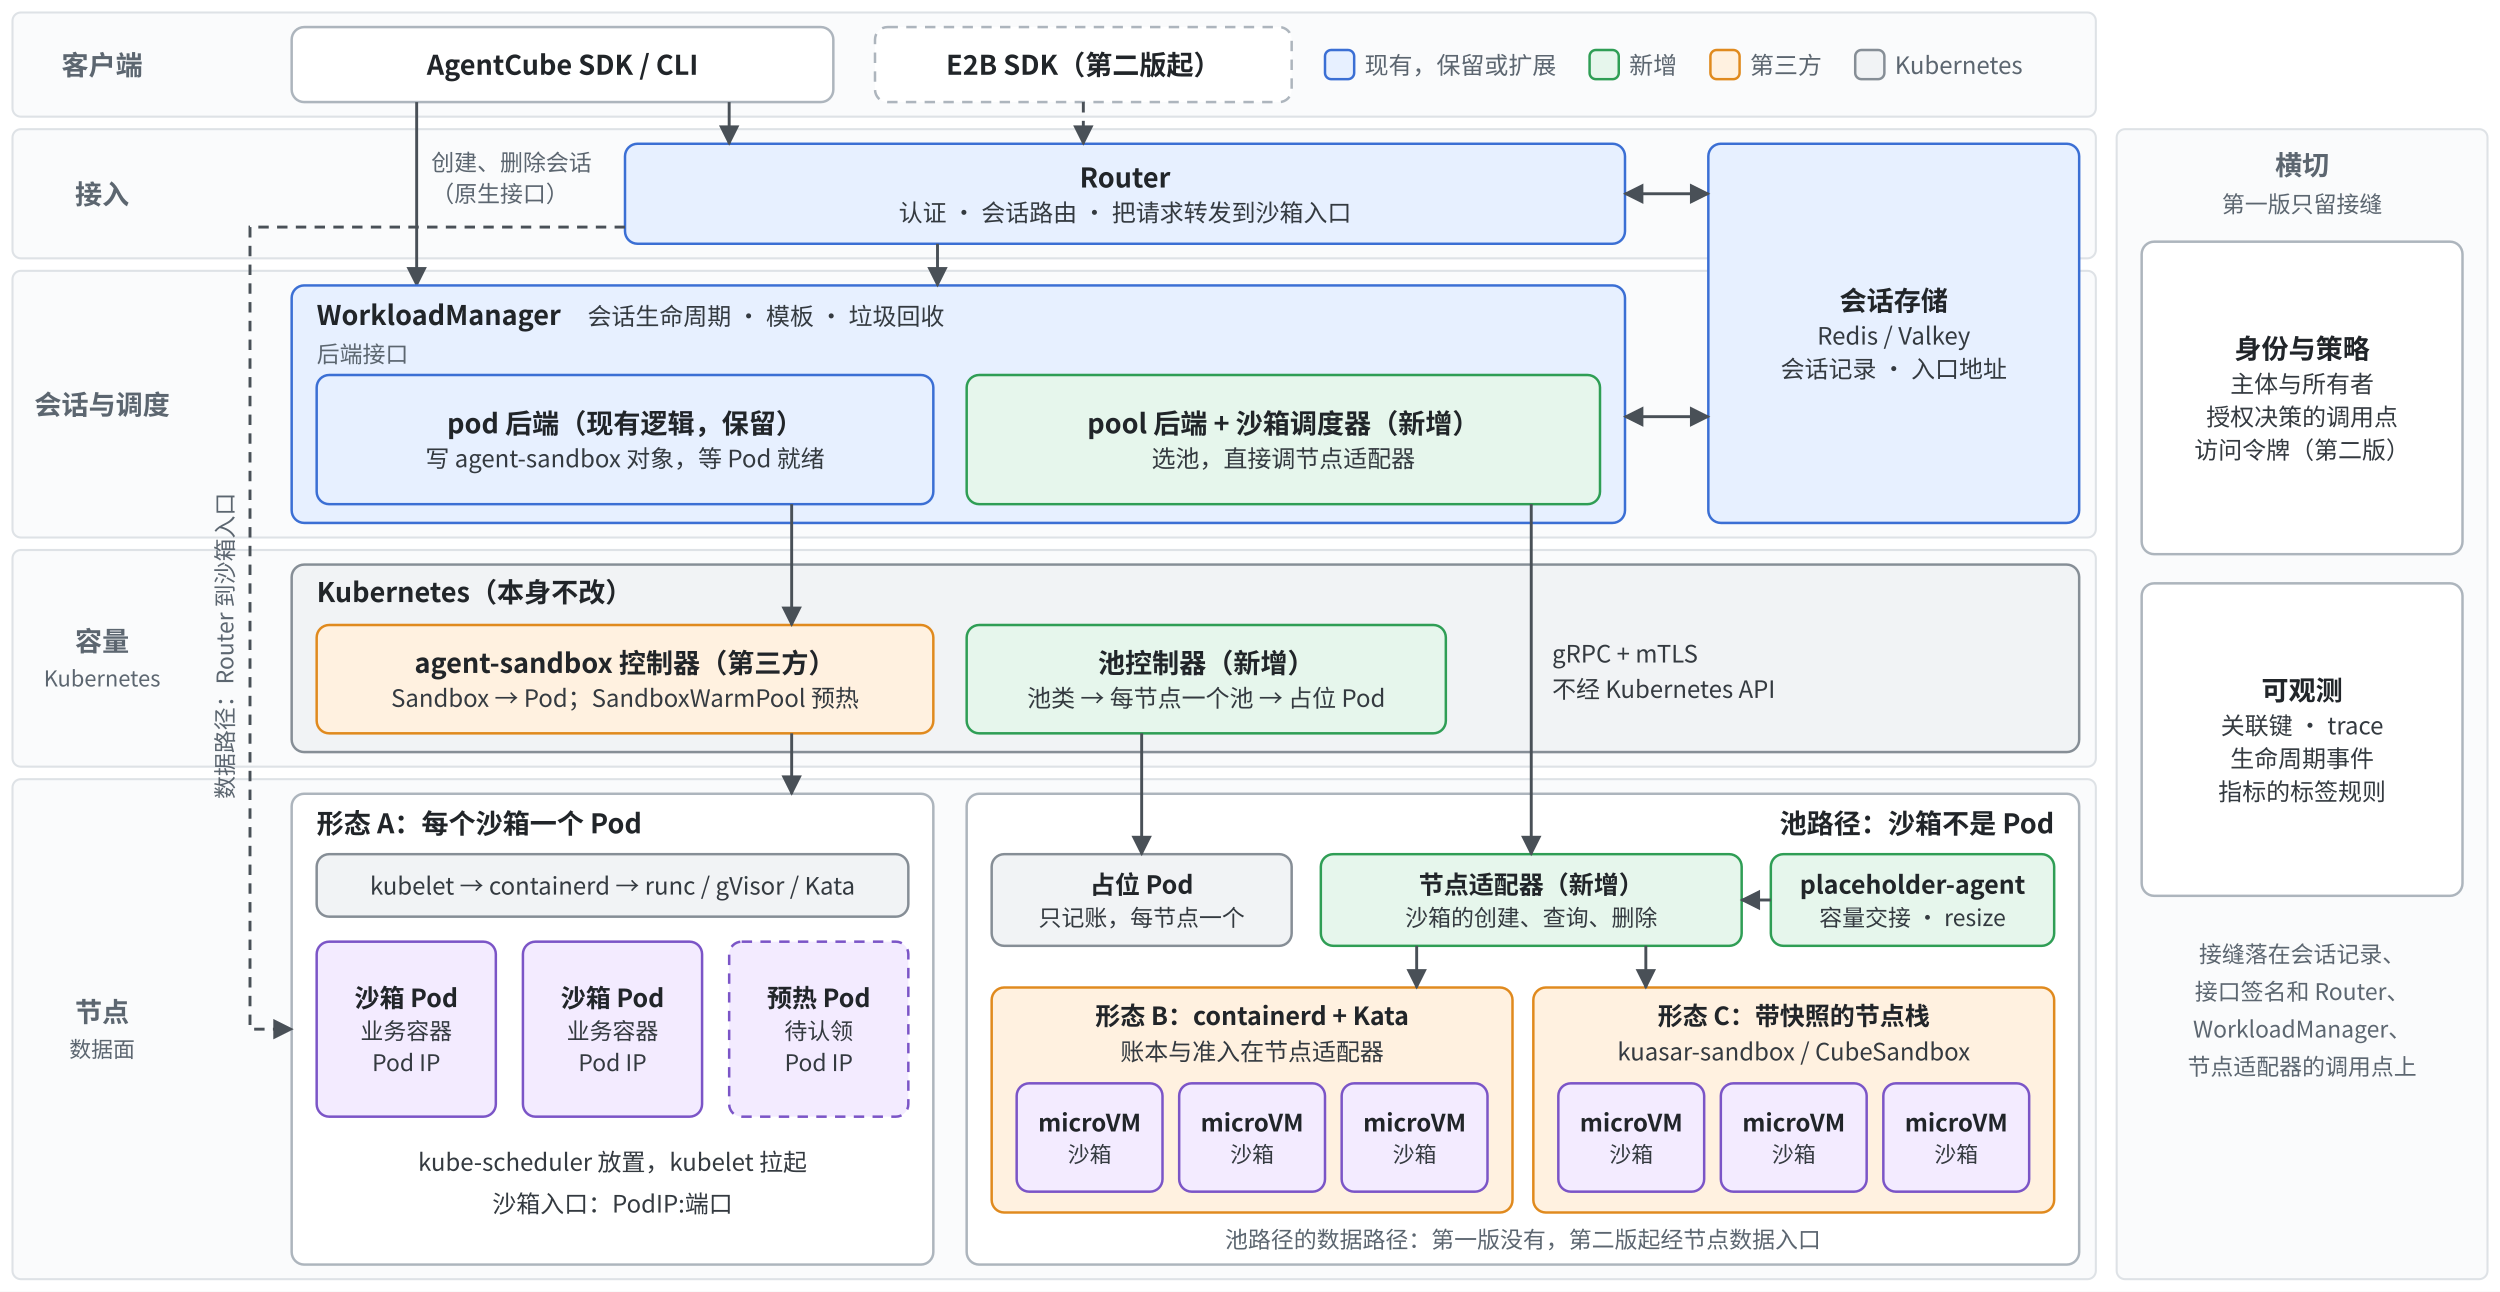
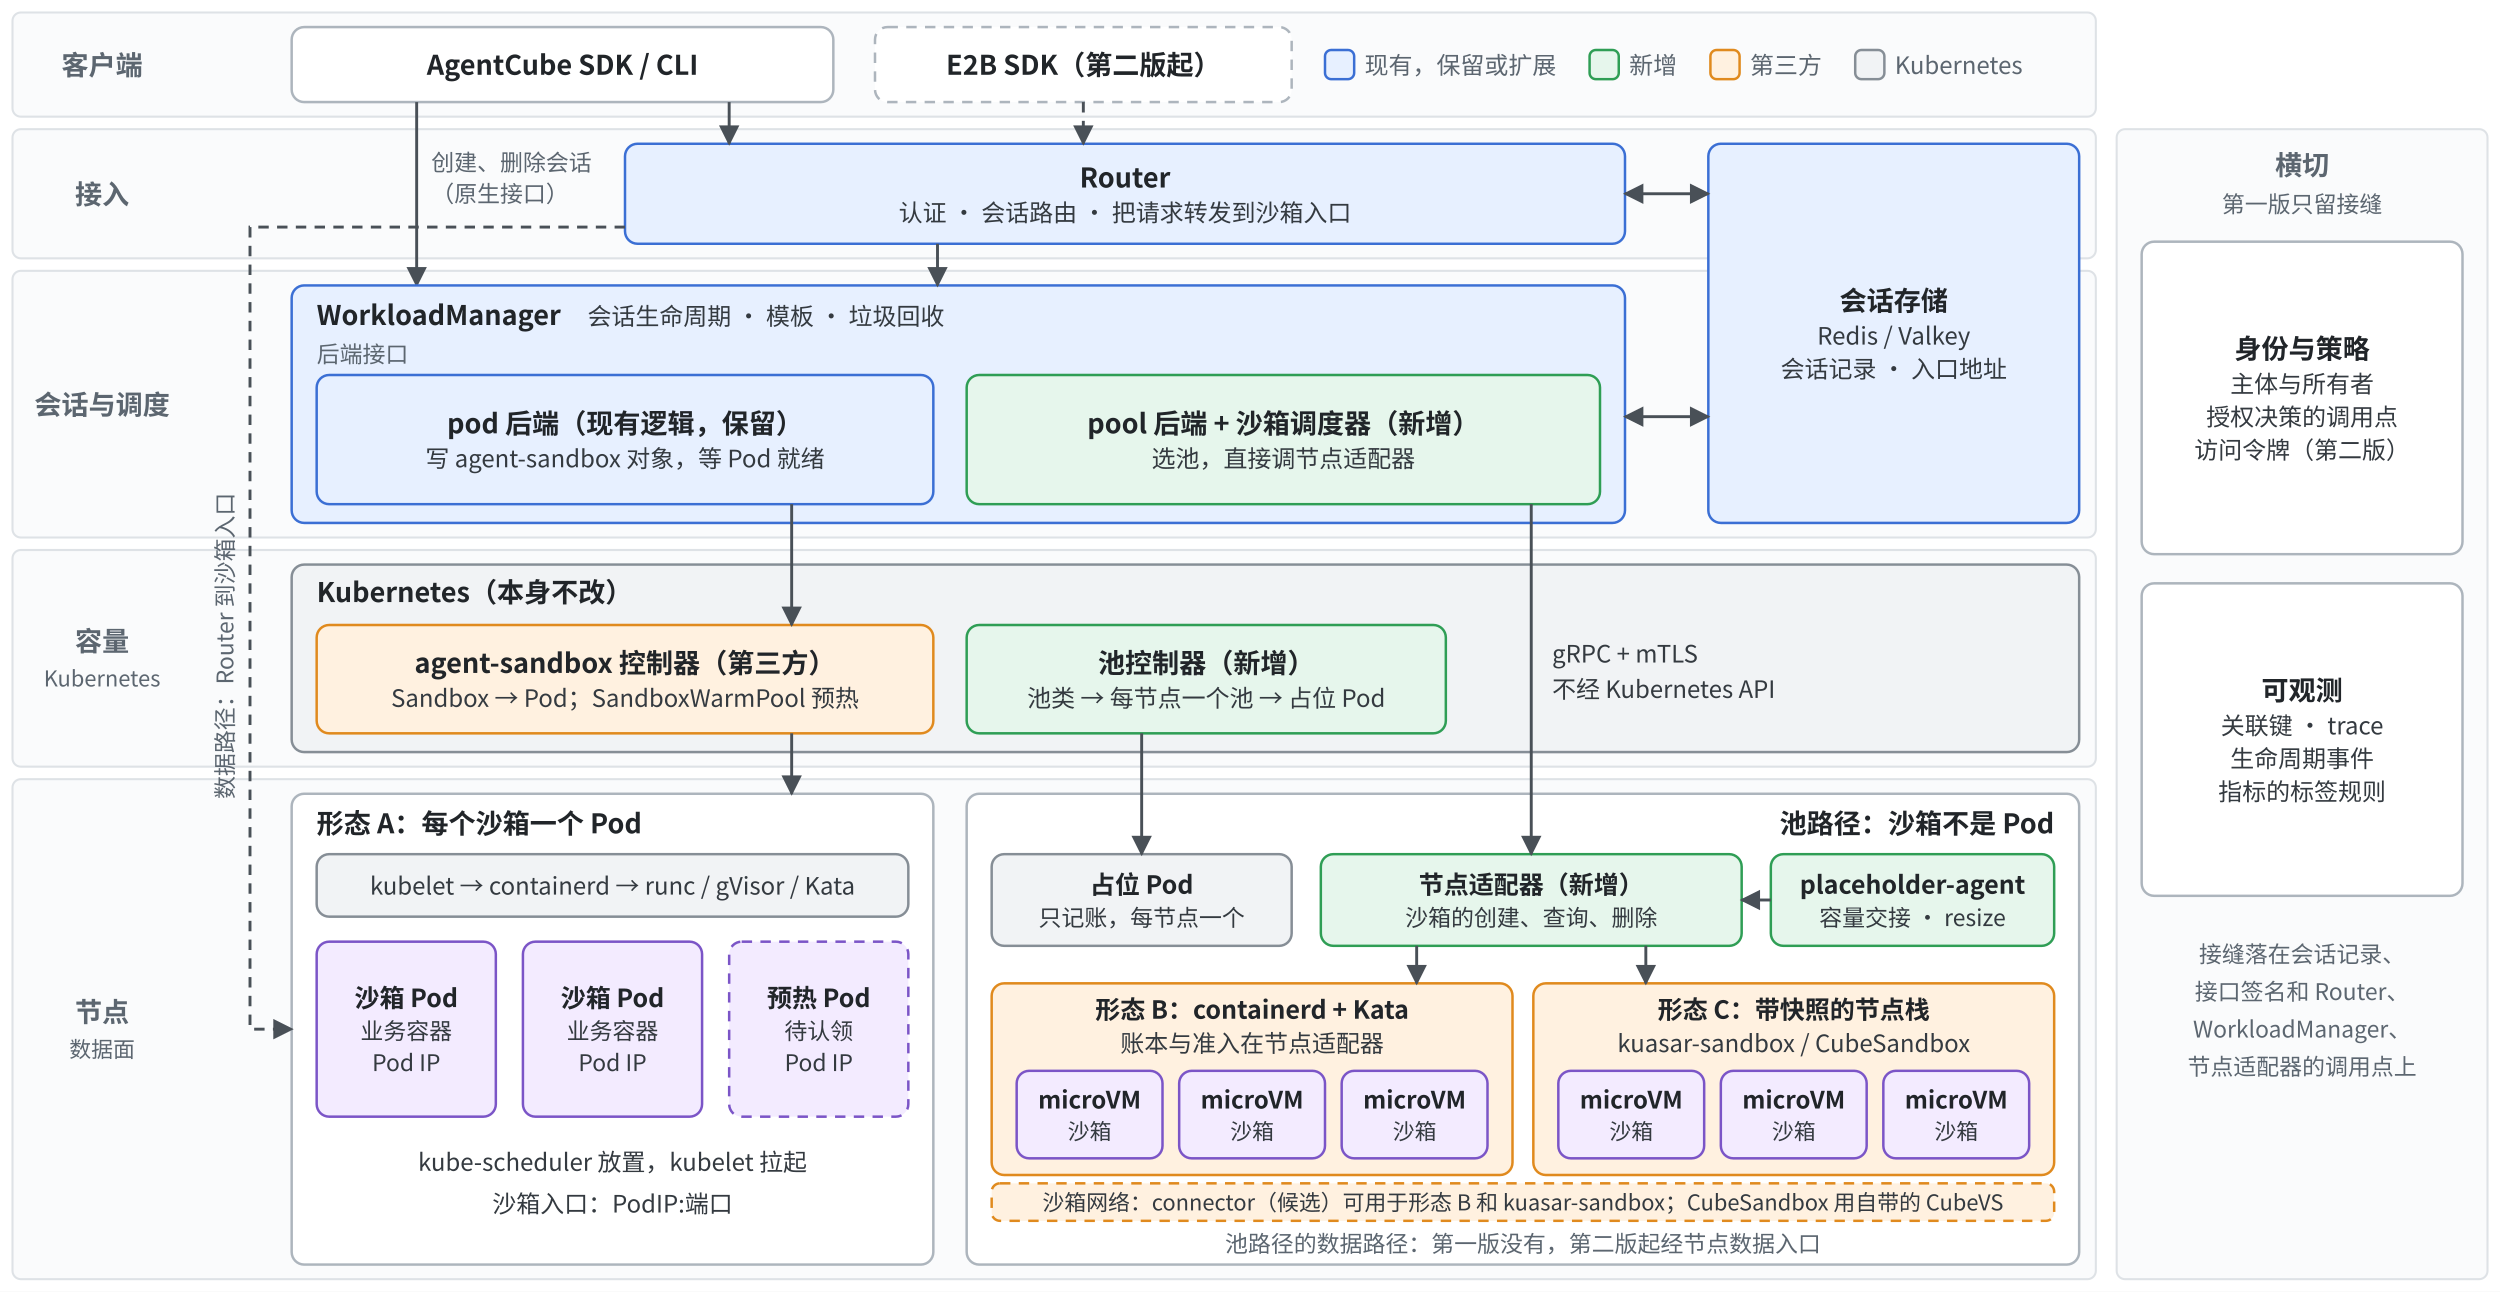
<svg xmlns="http://www.w3.org/2000/svg" width="1200" height="620" viewBox="0 0 1200 620" font-family="-apple-system, 'Segoe UI', 'PingFang SC', 'Microsoft YaHei', 'Noto Sans CJK SC', 'Source Han Sans SC', 'WenQuanYi Micro Hei', sans-serif" role="img" aria-label="AgentCube Next 整体架构：控制面共用，数据面在后端接口处分叉">
  <defs>
    <marker id="head" viewBox="0 0 10 10" refX="9" refY="5" markerWidth="7" markerHeight="7" orient="auto">
      <path d="M0 0 L10 5 L0 10 z" fill="#495057" />
    </marker>
    <marker id="tail" viewBox="0 0 10 10" refX="1" refY="5" markerWidth="7" markerHeight="7" orient="auto">
      <path d="M10 0 L0 5 L10 10 z" fill="#495057" />
    </marker>
  </defs>
  <rect width="1200" height="620" fill="#ffffff" />
  <rect x="6" y="6" width="1000" height="50" rx="4" fill="#fafbfc" stroke="#dee2e6" stroke-width="1" />
  <text x="49" y="36.0" font-size="13" fill="#5c6670" text-anchor="middle" font-weight="bold">客户端</text>
  <rect x="6" y="62" width="1000" height="62" rx="4" fill="#fafbfc" stroke="#dee2e6" stroke-width="1" />
  <text x="49" y="98.0" font-size="13" fill="#5c6670" text-anchor="middle" font-weight="bold">接入</text>
  <rect x="6" y="130" width="1000" height="128" rx="4" fill="#fafbfc" stroke="#dee2e6" stroke-width="1" />
  <text x="49" y="199.0" font-size="13" fill="#5c6670" text-anchor="middle" font-weight="bold">会话与调度</text>
  <rect x="6" y="264" width="1000" height="104" rx="4" fill="#fafbfc" stroke="#dee2e6" stroke-width="1" />
  <text x="49" y="312.5" font-size="13" fill="#5c6670" text-anchor="middle" font-weight="bold">容量</text>
  <text x="49" y="329.5" font-size="10.5" fill="#5c6670" text-anchor="middle">Kubernetes</text>
  <rect x="6" y="374" width="1000" height="240" rx="4" fill="#fafbfc" stroke="#dee2e6" stroke-width="1" />
  <text x="49" y="490.5" font-size="13" fill="#5c6670" text-anchor="middle" font-weight="bold">节点</text>
  <text x="49" y="507.5" font-size="10.5" fill="#5c6670" text-anchor="middle">数据面</text>
  <rect x="140" y="13" width="260" height="36" rx="6" fill="#ffffff" stroke="#adb5bd" stroke-width="1.2" />
  <text x="270.0" y="35.9" font-size="13" fill="#212529" text-anchor="middle" font-weight="bold">AgentCube SDK / CLI</text>
  <rect x="420" y="13" width="200" height="36" rx="6" fill="#ffffff" stroke="#adb5bd" stroke-width="1.2" stroke-dasharray="5 4" />
  <text x="520.0" y="35.9" font-size="13" fill="#212529" text-anchor="middle" font-weight="bold">E2B SDK（第二版起）</text>
  <rect x="636" y="24" width="14" height="14" rx="3" fill="#e7f0ff" stroke="#3b6fd4" stroke-width="1.2" />
  <text x="655" y="35.5" font-size="11.5" fill="#5c6670" text-anchor="start">现有，保留或扩展</text>
  <rect x="763.0" y="24" width="14" height="14" rx="3" fill="#e6f6ec" stroke="#2f9e55" stroke-width="1.2" />
  <text x="782.0" y="35.5" font-size="11.5" fill="#5c6670" text-anchor="start">新增</text>
  <rect x="821.0" y="24" width="14" height="14" rx="3" fill="#fff1e0" stroke="#e08a1e" stroke-width="1.2" />
  <text x="840.0" y="35.5" font-size="11.5" fill="#5c6670" text-anchor="start">第三方</text>
  <rect x="890.5" y="24" width="14" height="14" rx="3" fill="#f1f3f5" stroke="#868e96" stroke-width="1.2" />
  <text x="909.5" y="35.5" font-size="11.5" fill="#5c6670" text-anchor="start">Kubernetes</text>
  <rect x="300" y="69" width="480" height="48" rx="6" fill="#e7f0ff" stroke="#3b6fd4" stroke-width="1.2" />
  <text x="540.0" y="90.0" font-size="13" fill="#212529" text-anchor="middle" font-weight="bold">Router</text>
  <text x="540.0" y="106.3" font-size="11.5" fill="#343a40" text-anchor="middle">认证 · 会话路由 · 把请求转发到沙箱入口</text>
  <rect x="820" y="69" width="178" height="182" rx="6" fill="#e7f0ff" stroke="#3b6fd4" stroke-width="1.2" />
  <text x="909.0" y="149.1" font-size="13" fill="#212529" text-anchor="middle" font-weight="bold">会话存储</text>
  <text x="909.0" y="165.4" font-size="11.5" fill="#343a40" text-anchor="middle">Redis / Valkey</text>
  <text x="909.0" y="181.3" font-size="11.5" fill="#343a40" text-anchor="middle">会话记录 · 入口地址</text>
  <path d="M350 49 L350 69" fill="none" stroke="#495057" stroke-width="1.4" marker-end="url(#head)" />
  <path d="M520 49 L520 69" fill="none" stroke="#495057" stroke-width="1.4" stroke-dasharray="5 4" marker-end="url(#head)" />
  <path d="M200 49 L200 137" fill="none" stroke="#495057" stroke-width="1.4" marker-end="url(#head)" />
  <text x="207" y="82" font-size="11" fill="#5c6670" text-anchor="start">创建、删除会话</text>
  <text x="207" y="97" font-size="11" fill="#5c6670" text-anchor="start">（原生接口）</text>
  <path d="M780 93 L820 93" fill="none" stroke="#495057" stroke-width="1.4" marker-end="url(#head)" marker-start="url(#tail)" />
  <rect x="140" y="137" width="640" height="114" rx="6" fill="#e7f0ff" stroke="#3b6fd4" stroke-width="1.2" />
  <text x="152" y="156" font-size="13" fill="#212529" text-anchor="start" font-weight="bold">WorkloadManager</text>
  <text x="282" y="156" font-size="11.5" fill="#343a40" text-anchor="start">会话生命周期 · 模板 · 垃圾回收</text>
  <text x="152" y="174" font-size="11" fill="#5c6670" text-anchor="start">后端接口</text>
  <rect x="152" y="180" width="296" height="62" rx="6" fill="#e7f0ff" stroke="#3b6fd4" stroke-width="1.2" />
  <text x="300.0" y="208.0" font-size="13" fill="#212529" text-anchor="middle" font-weight="bold">pod 后端（现有逻辑，保留）</text>
  <text x="300.0" y="224.3" font-size="11.5" fill="#343a40" text-anchor="middle">写 agent-sandbox 对象，等 Pod 就绪</text>
  <rect x="464" y="180" width="304" height="62" rx="6" fill="#e6f6ec" stroke="#2f9e55" stroke-width="1.2" />
  <text x="616.0" y="208.0" font-size="13" fill="#212529" text-anchor="middle" font-weight="bold">pool 后端 + 沙箱调度器（新增）</text>
  <text x="616.0" y="224.3" font-size="11.5" fill="#343a40" text-anchor="middle">选池，直接调节点适配器</text>
  <path d="M450 117 L450 137" fill="none" stroke="#495057" stroke-width="1.4" marker-end="url(#head)" />
  <path d="M780 200 L820 200" fill="none" stroke="#495057" stroke-width="1.4" marker-end="url(#head)" marker-start="url(#tail)" />
  <rect x="140" y="271" width="858" height="90" rx="6" fill="#f1f3f5" stroke="#868e96" stroke-width="1.2" />
  <text x="152" y="289" font-size="13" fill="#212529" text-anchor="start" font-weight="bold">Kubernetes（本身不改）</text>
  <rect x="152" y="300" width="296" height="52" rx="6" fill="#fff1e0" stroke="#e08a1e" stroke-width="1.2" />
  <text x="300.0" y="323.0" font-size="13" fill="#212529" text-anchor="middle" font-weight="bold">agent-sandbox 控制器（第三方）</text>
  <text x="300.0" y="339.3" font-size="11.5" fill="#343a40" text-anchor="middle">Sandbox → Pod；SandboxWarmPool 预热</text>
  <rect x="464" y="300" width="230" height="52" rx="6" fill="#e6f6ec" stroke="#2f9e55" stroke-width="1.2" />
  <text x="579.0" y="323.0" font-size="13" fill="#212529" text-anchor="middle" font-weight="bold">池控制器（新增）</text>
  <text x="579.0" y="339.3" font-size="11.5" fill="#343a40" text-anchor="middle">池类 → 每节点一个池 → 占位 Pod</text>
  <path d="M380 242 L380 300" fill="none" stroke="#495057" stroke-width="1.4" marker-end="url(#head)" />
  <text x="745" y="318" font-size="11.5" fill="#343a40" text-anchor="start">gRPC + mTLS</text>
  <text x="745" y="335" font-size="11.5" fill="#343a40" text-anchor="start">不经 Kubernetes API</text>
  <rect x="140" y="381" width="308" height="226" rx="6" fill="#ffffff" stroke="#adb5bd" stroke-width="1.2" />
  <text x="152" y="400" font-size="13" fill="#212529" text-anchor="start" font-weight="bold">形态 A：每个沙箱一个 Pod</text>
  <rect x="152" y="410" width="284" height="30" rx="6" fill="#f1f3f5" stroke="#868e96" stroke-width="1.2" />
  <text x="294.0" y="429.4" font-size="11.5" fill="#343a40" text-anchor="middle">kubelet → containerd → runc / gVisor / Kata</text>
  <rect x="152" y="452" width="86" height="84" rx="6" fill="#f3ebff" stroke="#7b55c7" stroke-width="1.2" />
  <text x="195.0" y="483.4" font-size="12" fill="#212529" text-anchor="middle" font-weight="bold">沙箱 Pod</text>
  <text x="195.0" y="498.9" font-size="11" fill="#343a40" text-anchor="middle">业务容器</text>
  <text x="195.0" y="514.1" font-size="11" fill="#343a40" text-anchor="middle">Pod IP</text>
  <rect x="251" y="452" width="86" height="84" rx="6" fill="#f3ebff" stroke="#7b55c7" stroke-width="1.2" />
  <text x="294.0" y="483.4" font-size="12" fill="#212529" text-anchor="middle" font-weight="bold">沙箱 Pod</text>
  <text x="294.0" y="498.9" font-size="11" fill="#343a40" text-anchor="middle">业务容器</text>
  <text x="294.0" y="514.1" font-size="11" fill="#343a40" text-anchor="middle">Pod IP</text>
  <rect x="350" y="452" width="86" height="84" rx="6" fill="#f3ebff" stroke="#7b55c7" stroke-width="1.2" stroke-dasharray="5 4" />
  <text x="393.0" y="483.4" font-size="12" fill="#212529" text-anchor="middle" font-weight="bold">预热 Pod</text>
  <text x="393.0" y="498.9" font-size="11" fill="#343a40" text-anchor="middle">待认领</text>
  <text x="393.0" y="514.1" font-size="11" fill="#343a40" text-anchor="middle">Pod IP</text>
  <text x="294" y="562" font-size="11.5" fill="#343a40" text-anchor="middle">kube-scheduler 放置，kubelet 拉起</text>
  <text x="294" y="582" font-size="11.5" fill="#343a40" text-anchor="middle">沙箱入口：PodIP:端口</text>
  <path d="M380 352 L380 381" fill="none" stroke="#495057" stroke-width="1.4" marker-end="url(#head)" />
  <rect x="464" y="381" width="534" height="226" rx="6" fill="#ffffff" stroke="#adb5bd" stroke-width="1.2" />
  <text x="986" y="400" font-size="13" fill="#212529" text-anchor="end" font-weight="bold">池路径：沙箱不是 Pod</text>
  <rect x="476" y="410" width="144" height="44" rx="6" fill="#f1f3f5" stroke="#868e96" stroke-width="1.2" />
  <text x="548.0" y="429.0" font-size="12" fill="#212529" text-anchor="middle" font-weight="bold">占位 Pod</text>
  <text x="548.0" y="444.5" font-size="11" fill="#343a40" text-anchor="middle">只记账，每节点一个</text>
  <rect x="634" y="410" width="202" height="44" rx="6" fill="#e6f6ec" stroke="#2f9e55" stroke-width="1.2" />
  <text x="735.0" y="429.0" font-size="12" fill="#212529" text-anchor="middle" font-weight="bold">节点适配器（新增）</text>
  <text x="735.0" y="444.5" font-size="11" fill="#343a40" text-anchor="middle">沙箱的创建、查询、删除</text>
  <rect x="850" y="410" width="136" height="44" rx="6" fill="#e6f6ec" stroke="#2f9e55" stroke-width="1.2" />
  <text x="918.0" y="429.0" font-size="12" fill="#212529" text-anchor="middle" font-weight="bold">placeholder-agent</text>
  <text x="918.0" y="444.5" font-size="11" fill="#343a40" text-anchor="middle">容量交接 · resize</text>
  <path d="M548 352 L548 410" fill="none" stroke="#495057" stroke-width="1.4" marker-end="url(#head)" />
  <path d="M735 242 L735 410" fill="none" stroke="#495057" stroke-width="1.4" marker-end="url(#head)" />
  <path d="M850 432 L836 432" fill="none" stroke="#495057" stroke-width="1.4" marker-end="url(#head)" />
-   <rect x="476" y="474" width="250" height="108" rx="6" fill="#fff1e0" stroke="#e08a1e" stroke-width="1.2" />
-   <text x="601" y="492" font-size="12" fill="#212529" text-anchor="middle" font-weight="bold">形态 B：containerd + Kata</text>
-   <text x="601" y="509" font-size="11.5" fill="#343a40" text-anchor="middle">账本与准入在节点适配器</text>
-   <rect x="488" y="520" width="70" height="52" rx="6" fill="#f3ebff" stroke="#7b55c7" stroke-width="1.2" />
-   <text x="523.0" y="543.1" font-size="11.5" fill="#212529" text-anchor="middle" font-weight="bold">microVM</text>
-   <text x="523.0" y="557.9" font-size="10.5" fill="#343a40" text-anchor="middle">沙箱</text>
-   <rect x="566" y="520" width="70" height="52" rx="6" fill="#f3ebff" stroke="#7b55c7" stroke-width="1.2" />
-   <text x="601.0" y="543.1" font-size="11.5" fill="#212529" text-anchor="middle" font-weight="bold">microVM</text>
-   <text x="601.0" y="557.9" font-size="10.5" fill="#343a40" text-anchor="middle">沙箱</text>
-   <rect x="644" y="520" width="70" height="52" rx="6" fill="#f3ebff" stroke="#7b55c7" stroke-width="1.2" />
-   <text x="679.0" y="543.1" font-size="11.5" fill="#212529" text-anchor="middle" font-weight="bold">microVM</text>
-   <text x="679.0" y="557.9" font-size="10.5" fill="#343a40" text-anchor="middle">沙箱</text>
-   <rect x="736" y="474" width="250" height="108" rx="6" fill="#fff1e0" stroke="#e08a1e" stroke-width="1.2" />
-   <text x="861" y="492" font-size="12" fill="#212529" text-anchor="middle" font-weight="bold">形态 C：带快照的节点栈</text>
-   <text x="861" y="509" font-size="11.5" fill="#343a40" text-anchor="middle">kuasar-sandbox / CubeSandbox</text>
-   <rect x="748" y="520" width="70" height="52" rx="6" fill="#f3ebff" stroke="#7b55c7" stroke-width="1.2" />
-   <text x="783.0" y="543.1" font-size="11.5" fill="#212529" text-anchor="middle" font-weight="bold">microVM</text>
-   <text x="783.0" y="557.9" font-size="10.5" fill="#343a40" text-anchor="middle">沙箱</text>
-   <rect x="826" y="520" width="70" height="52" rx="6" fill="#f3ebff" stroke="#7b55c7" stroke-width="1.2" />
-   <text x="861.0" y="543.1" font-size="11.5" fill="#212529" text-anchor="middle" font-weight="bold">microVM</text>
-   <text x="861.0" y="557.9" font-size="10.5" fill="#343a40" text-anchor="middle">沙箱</text>
-   <rect x="904" y="520" width="70" height="52" rx="6" fill="#f3ebff" stroke="#7b55c7" stroke-width="1.2" />
-   <text x="939.0" y="543.1" font-size="11.5" fill="#212529" text-anchor="middle" font-weight="bold">microVM</text>
-   <text x="939.0" y="557.9" font-size="10.5" fill="#343a40" text-anchor="middle">沙箱</text>
-   <path d="M680 454 L680 474" fill="none" stroke="#495057" stroke-width="1.4" marker-end="url(#head)" />
-   <path d="M790 454 L790 474" fill="none" stroke="#495057" stroke-width="1.4" marker-end="url(#head)" />
-   <text x="731" y="599" font-size="11" fill="#5c6670" text-anchor="middle">池路径的数据路径：第一版没有，第二版起经节点数据入口</text>
+   <rect x="476" y="472" width="250" height="92" rx="6" fill="#fff1e0" stroke="#e08a1e" stroke-width="1.2" />
+   <text x="601" y="489" font-size="12" fill="#212529" text-anchor="middle" font-weight="bold">形态 B：containerd + Kata</text>
+   <text x="601" y="505" font-size="11.5" fill="#343a40" text-anchor="middle">账本与准入在节点适配器</text>
+   <rect x="488" y="514" width="70" height="42" rx="6" fill="#f3ebff" stroke="#7b55c7" stroke-width="1.2" />
+   <text x="523.0" y="532.1" font-size="11.5" fill="#212529" text-anchor="middle" font-weight="bold">microVM</text>
+   <text x="523.0" y="546.9" font-size="10.5" fill="#343a40" text-anchor="middle">沙箱</text>
+   <rect x="566" y="514" width="70" height="42" rx="6" fill="#f3ebff" stroke="#7b55c7" stroke-width="1.2" />
+   <text x="601.0" y="532.1" font-size="11.5" fill="#212529" text-anchor="middle" font-weight="bold">microVM</text>
+   <text x="601.0" y="546.9" font-size="10.5" fill="#343a40" text-anchor="middle">沙箱</text>
+   <rect x="644" y="514" width="70" height="42" rx="6" fill="#f3ebff" stroke="#7b55c7" stroke-width="1.2" />
+   <text x="679.0" y="532.1" font-size="11.5" fill="#212529" text-anchor="middle" font-weight="bold">microVM</text>
+   <text x="679.0" y="546.9" font-size="10.5" fill="#343a40" text-anchor="middle">沙箱</text>
+   <rect x="736" y="472" width="250" height="92" rx="6" fill="#fff1e0" stroke="#e08a1e" stroke-width="1.2" />
+   <text x="861" y="489" font-size="12" fill="#212529" text-anchor="middle" font-weight="bold">形态 C：带快照的节点栈</text>
+   <text x="861" y="505" font-size="11.5" fill="#343a40" text-anchor="middle">kuasar-sandbox / CubeSandbox</text>
+   <rect x="748" y="514" width="70" height="42" rx="6" fill="#f3ebff" stroke="#7b55c7" stroke-width="1.2" />
+   <text x="783.0" y="532.1" font-size="11.5" fill="#212529" text-anchor="middle" font-weight="bold">microVM</text>
+   <text x="783.0" y="546.9" font-size="10.5" fill="#343a40" text-anchor="middle">沙箱</text>
+   <rect x="826" y="514" width="70" height="42" rx="6" fill="#f3ebff" stroke="#7b55c7" stroke-width="1.2" />
+   <text x="861.0" y="532.1" font-size="11.5" fill="#212529" text-anchor="middle" font-weight="bold">microVM</text>
+   <text x="861.0" y="546.9" font-size="10.5" fill="#343a40" text-anchor="middle">沙箱</text>
+   <rect x="904" y="514" width="70" height="42" rx="6" fill="#f3ebff" stroke="#7b55c7" stroke-width="1.2" />
+   <text x="939.0" y="532.1" font-size="11.5" fill="#212529" text-anchor="middle" font-weight="bold">microVM</text>
+   <text x="939.0" y="546.9" font-size="10.5" fill="#343a40" text-anchor="middle">沙箱</text>
+   <path d="M680 454 L680 472" fill="none" stroke="#495057" stroke-width="1.4" marker-end="url(#head)" />
+   <path d="M790 454 L790 472" fill="none" stroke="#495057" stroke-width="1.4" marker-end="url(#head)" />
+   <rect x="476" y="568" width="510" height="18" rx="4" fill="#fff1e0" stroke="#e08a1e" stroke-width="1.2" stroke-dasharray="5 4" />
+   <text x="731" y="581" font-size="10.5" fill="#343a40" text-anchor="middle">沙箱网络：connector（候选）可用于形态 B 和 kuasar-sandbox；CubeSandbox 用自带的 CubeVS</text>
+   <text x="731" y="601" font-size="11" fill="#5c6670" text-anchor="middle">池路径的数据路径：第一版没有，第二版起经节点数据入口</text>
  <path d="M300 109 L120 109 L120 494 L140 494" fill="none" stroke="#495057" stroke-width="1.4" stroke-dasharray="5 4" marker-end="url(#head)" />
  <text x="112" y="310" font-size="11" fill="#5c6670" text-anchor="middle" transform="rotate(-90 112 310)">数据路径：Router 到沙箱入口</text>
  <rect x="1016" y="62" width="178" height="552" rx="4" fill="#fafbfc" stroke="#dee2e6" stroke-width="1" />
  <text x="1105" y="84" font-size="13" fill="#5c6670" text-anchor="middle" font-weight="bold">横切</text>
  <text x="1105" y="102" font-size="11" fill="#5c6670" text-anchor="middle">第一版只留接缝</text>
  <rect x="1028" y="116" width="154" height="150" rx="6" fill="#ffffff" stroke="#adb5bd" stroke-width="1.2" />
  <text x="1105.0" y="172.1" font-size="13" fill="#212529" text-anchor="middle" font-weight="bold">身份与策略</text>
  <text x="1105.0" y="188.5" font-size="11.5" fill="#343a40" text-anchor="middle">主体与所有者</text>
  <text x="1105.0" y="204.3" font-size="11.5" fill="#343a40" text-anchor="middle">授权决策的调用点</text>
  <text x="1105.0" y="220.2" font-size="11.5" fill="#343a40" text-anchor="middle">访问令牌（第二版）</text>
  <rect x="1028" y="280" width="154" height="150" rx="6" fill="#ffffff" stroke="#adb5bd" stroke-width="1.2" />
  <text x="1105.0" y="336.1" font-size="13" fill="#212529" text-anchor="middle" font-weight="bold">可观测</text>
  <text x="1105.0" y="352.5" font-size="11.5" fill="#343a40" text-anchor="middle">关联键 · trace</text>
  <text x="1105.0" y="368.3" font-size="11.5" fill="#343a40" text-anchor="middle">生命周期事件</text>
  <text x="1105.0" y="384.2" font-size="11.5" fill="#343a40" text-anchor="middle">指标的标签规则</text>
  <text x="1105" y="462" font-size="11" fill="#5c6670" text-anchor="middle">接缝落在会话记录、</text>
  <text x="1105" y="480" font-size="11" fill="#5c6670" text-anchor="middle">接口签名和 Router、</text>
  <text x="1105" y="498" font-size="11" fill="#5c6670" text-anchor="middle">WorkloadManager、</text>
  <text x="1105" y="516" font-size="11" fill="#5c6670" text-anchor="middle">节点适配器的调用点上</text>
</svg>
